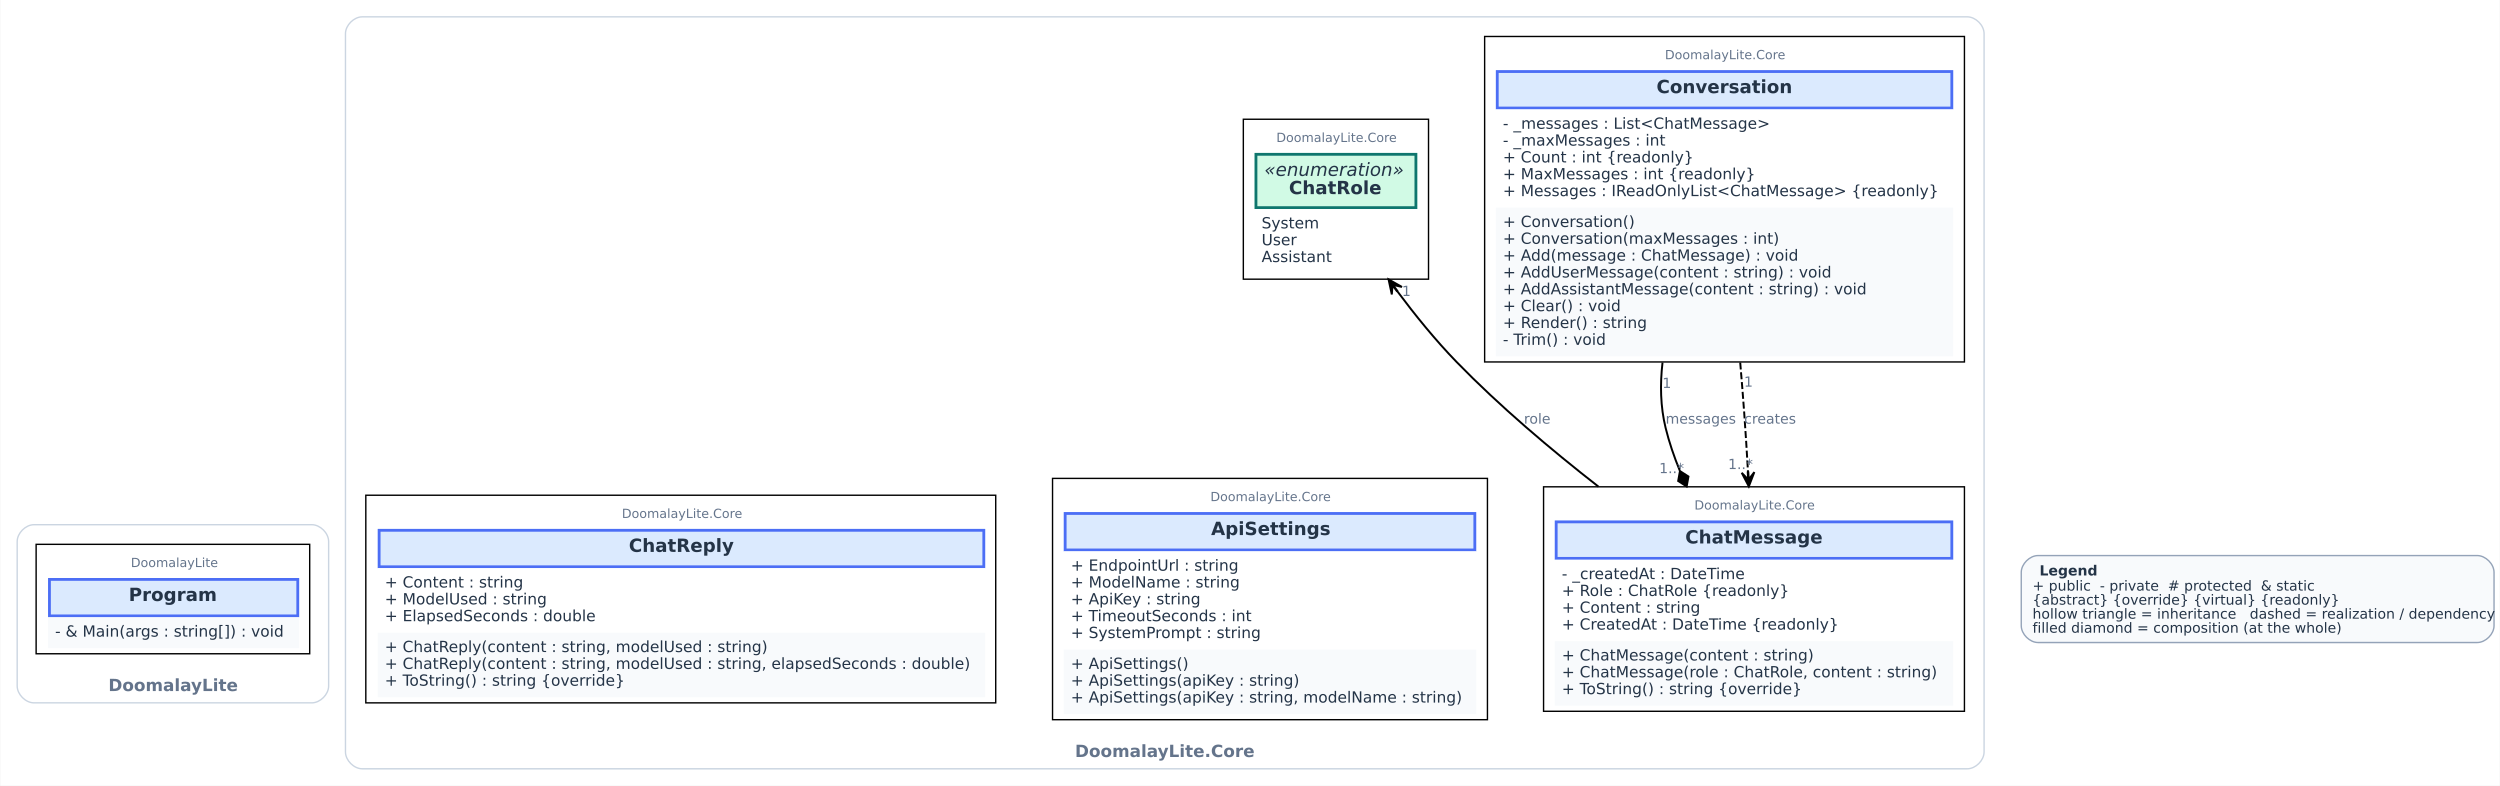
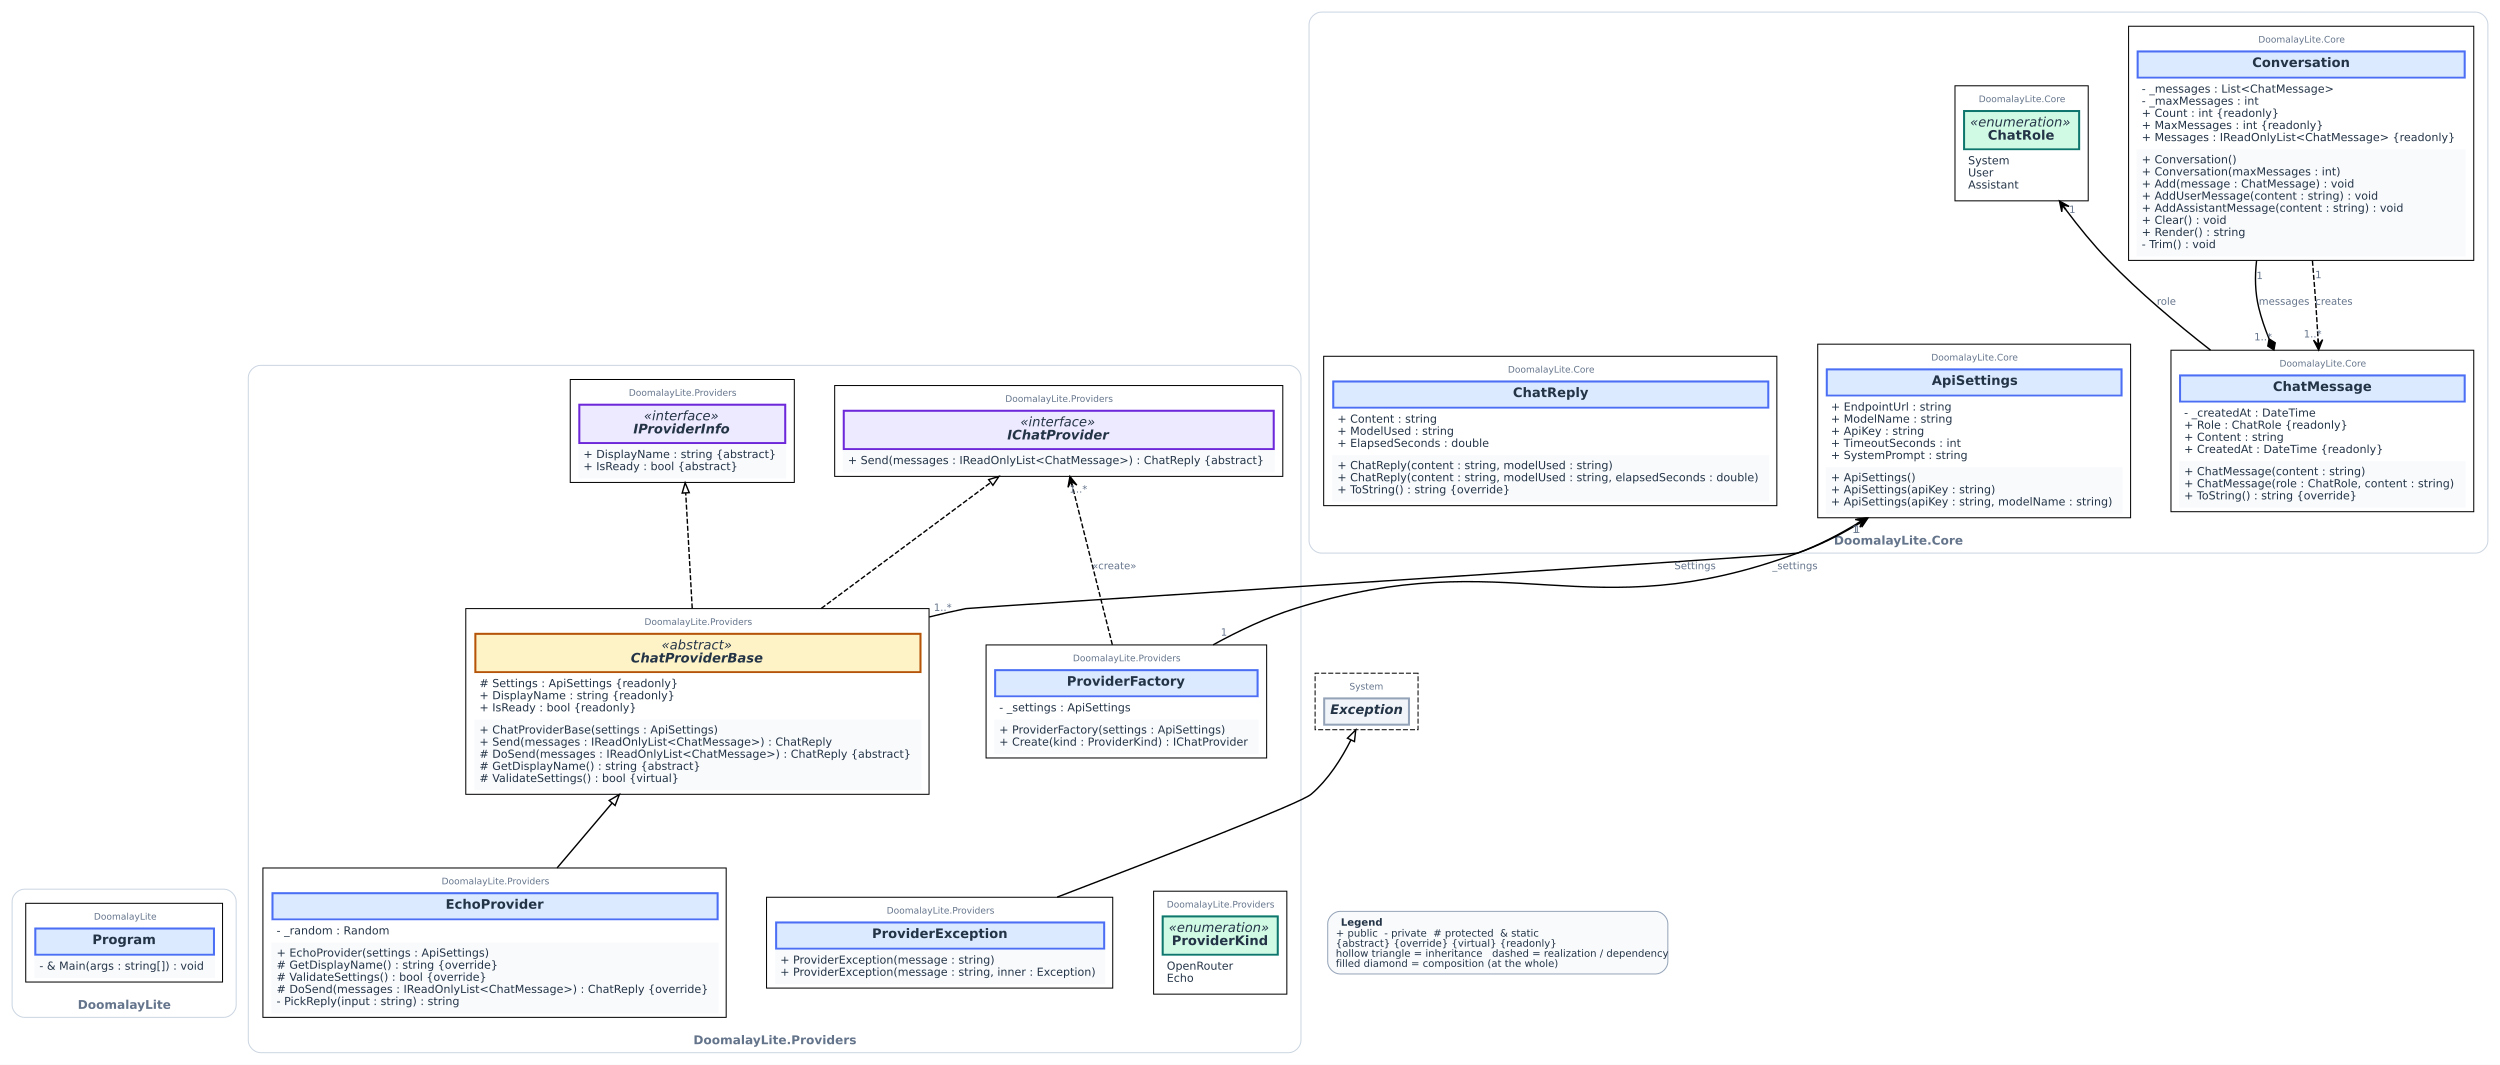
- <svg xmlns="http://www.w3.org/2000/svg" width="1782pt" height="560pt" viewBox="0.00 0.00 1781.50 560.00">
-   <g id="graph0" class="graph" transform="scale(1 1) rotate(0) translate(4 556)">
-     <polygon fill="white" stroke="transparent" points="-4,4 -4,-556 1777.5,-556 1777.5,4 -4,4" />
+ <svg xmlns="http://www.w3.org/2000/svg" width="2477pt" height="1055pt" viewBox="0.00 0.00 2477.00 1055.00">
+   <g id="graph0" class="graph" transform="scale(1 1) rotate(0) translate(4 1051)">
+     <polygon fill="white" stroke="transparent" points="-4,4 -4,-1051 2473,-1051 2473,4 -4,4" />
    <g id="clust1" class="cluster">
-       <path fill="white" stroke="#cbd5e1" d="M20,-55C20,-55 218,-55 218,-55 224,-55 230,-61 230,-67 230,-67 230,-170 230,-170 230,-176 224,-182 218,-182 218,-182 20,-182 20,-182 14,-182 8,-176 8,-170 8,-170 8,-67 8,-67 8,-61 14,-55 20,-55" />
-       <text text-anchor="start" x="73" y="-63.4" font-family="DejaVu Sans" font-weight="bold" font-size="12.00" fill="#64748b">DoomalayLite</text>
+       <path fill="white" stroke="#cbd5e1" d="M20,-43C20,-43 218,-43 218,-43 224,-43 230,-49 230,-55 230,-55 230,-158 230,-158 230,-164 224,-170 218,-170 218,-170 20,-170 20,-170 14,-170 8,-164 8,-158 8,-158 8,-55 8,-55 8,-49 14,-43 20,-43" />
+       <text text-anchor="start" x="73" y="-51.4" font-family="DejaVu Sans" font-weight="bold" font-size="12.00" fill="#64748b">DoomalayLite</text>
    </g>
    <g id="clust2" class="cluster">
-       <path fill="white" stroke="#cbd5e1" d="M254,-8C254,-8 1398,-8 1398,-8 1404,-8 1410,-14 1410,-20 1410,-20 1410,-532 1410,-532 1410,-538 1404,-544 1398,-544 1398,-544 254,-544 254,-544 248,-544 242,-538 242,-532 242,-532 242,-20 242,-20 242,-14 248,-8 254,-8" />
-       <text text-anchor="start" x="762" y="-16.4" font-family="DejaVu Sans" font-weight="bold" font-size="12.00" fill="#64748b">DoomalayLite.Core</text>
+       <path fill="white" stroke="#cbd5e1" d="M1305,-503C1305,-503 2449,-503 2449,-503 2455,-503 2461,-509 2461,-515 2461,-515 2461,-1027 2461,-1027 2461,-1033 2455,-1039 2449,-1039 2449,-1039 1305,-1039 1305,-1039 1299,-1039 1293,-1033 1293,-1027 1293,-1027 1293,-515 1293,-515 1293,-509 1299,-503 1305,-503" />
+       <text text-anchor="start" x="1813" y="-511.4" font-family="DejaVu Sans" font-weight="bold" font-size="12.00" fill="#64748b">DoomalayLite.Core</text>
+     </g>
+     <g id="clust3" class="cluster">
+       <path fill="white" stroke="#cbd5e1" d="M254,-8C254,-8 1273,-8 1273,-8 1279,-8 1285,-14 1285,-20 1285,-20 1285,-677 1285,-677 1285,-683 1279,-689 1273,-689 1273,-689 254,-689 254,-689 248,-689 242,-683 242,-677 242,-677 242,-20 242,-20 242,-14 248,-8 254,-8" />
+       <text text-anchor="start" x="683" y="-16.4" font-family="DejaVu Sans" font-weight="bold" font-size="12.00" fill="#64748b">DoomalayLite.Providers</text>
    </g>
    <g id="node1" class="node">
-       <polygon fill="none" stroke="black" points="216.5,-168 21.5,-168 21.5,-90 216.5,-90 216.5,-168" />
-       <text text-anchor="start" x="89" y="-151.8" font-family="DejaVu Sans" font-size="9.00" fill="#64748b">DoomalayLite</text>
-       <polygon fill="#dbeafe" stroke="transparent" points="30,-116 30,-144 209,-144 209,-116 30,-116" />
-       <polygon fill="none" stroke="#4c6ef5" stroke-width="2" points="31,-117 31,-143 208,-143 208,-117 31,-117" />
-       <text text-anchor="start" x="87.5" y="-127.6" font-family="DejaVu Sans" font-weight="bold" font-size="13.00" fill="#243447">Program</text>
-       <polygon fill="#f8fafc" stroke="transparent" stroke-width="2" points="30,-94 30,-116 209,-116 209,-94 30,-94" />
-       <text text-anchor="start" x="35" y="-102.2" font-family="DejaVu Sans" font-size="11.00" fill="#243447"> - &amp; Main(args : string[]) : void</text>
+       <polygon fill="none" stroke="black" points="216.5,-156 21.5,-156 21.5,-78 216.5,-78 216.5,-156" />
+       <text text-anchor="start" x="89" y="-139.8" font-family="DejaVu Sans" font-size="9.00" fill="#64748b">DoomalayLite</text>
+       <polygon fill="#dbeafe" stroke="transparent" points="30,-104 30,-132 209,-132 209,-104 30,-104" />
+       <polygon fill="none" stroke="#4c6ef5" stroke-width="2" points="31,-105 31,-131 208,-131 208,-105 31,-105" />
+       <text text-anchor="start" x="87.5" y="-115.6" font-family="DejaVu Sans" font-weight="bold" font-size="13.00" fill="#243447">Program</text>
+       <polygon fill="#f8fafc" stroke="transparent" stroke-width="2" points="30,-82 30,-104 209,-104 209,-82 30,-82" />
+       <text text-anchor="start" x="35" y="-90.2" font-family="DejaVu Sans" font-size="11.00" fill="#243447"> - &amp; Main(args : string[]) : void</text>
    </g>
    <g id="node2" class="node">
-       <polygon fill="none" stroke="black" points="1014,-471 882,-471 882,-357 1014,-357 1014,-471" />
-       <text text-anchor="start" x="905.5" y="-454.8" font-family="DejaVu Sans" font-size="9.00" fill="#64748b">DoomalayLite.Core</text>
-       <polygon fill="#d1fae5" stroke="transparent" points="890,-407 890,-447 1006,-447 1006,-407 890,-407" />
-       <polygon fill="none" stroke="#0f766e" stroke-width="2" points="891,-408 891,-446 1005,-446 1005,-408 891,-408" />
-       <text text-anchor="start" x="897" y="-430.6" font-family="DejaVu Sans" font-style="italic" font-size="13.00" fill="#243447">«enumeration»</text>
-       <text text-anchor="start" x="914.5" y="-417.6" font-family="DejaVu Sans" font-weight="bold" font-size="13.00" fill="#243447">ChatRole</text>
-       <polygon fill="#ffffff" stroke="transparent" stroke-width="2" points="890,-361 890,-407 1006,-407 1006,-361 890,-361" />
-       <text text-anchor="start" x="895" y="-393.2" font-family="DejaVu Sans" font-size="11.00" fill="#243447"> System</text>
-       <text text-anchor="start" x="895" y="-381.2" font-family="DejaVu Sans" font-size="11.00" fill="#243447"> User</text>
-       <text text-anchor="start" x="895" y="-369.2" font-family="DejaVu Sans" font-size="11.00" fill="#243447"> Assistant</text>
+       <polygon fill="none" stroke="black" points="2065,-966 1933,-966 1933,-852 2065,-852 2065,-966" />
+       <text text-anchor="start" x="1956.5" y="-949.8" font-family="DejaVu Sans" font-size="9.00" fill="#64748b">DoomalayLite.Core</text>
+       <polygon fill="#d1fae5" stroke="transparent" points="1941,-902 1941,-942 2057,-942 2057,-902 1941,-902" />
+       <polygon fill="none" stroke="#0f766e" stroke-width="2" points="1942,-903 1942,-941 2056,-941 2056,-903 1942,-903" />
+       <text text-anchor="start" x="1948" y="-925.6" font-family="DejaVu Sans" font-style="italic" font-size="13.00" fill="#243447">«enumeration»</text>
+       <text text-anchor="start" x="1965.5" y="-912.6" font-family="DejaVu Sans" font-weight="bold" font-size="13.00" fill="#243447">ChatRole</text>
+       <polygon fill="#ffffff" stroke="transparent" stroke-width="2" points="1941,-856 1941,-902 2057,-902 2057,-856 1941,-856" />
+       <text text-anchor="start" x="1946" y="-888.2" font-family="DejaVu Sans" font-size="11.00" fill="#243447"> System</text>
+       <text text-anchor="start" x="1946" y="-876.2" font-family="DejaVu Sans" font-size="11.00" fill="#243447"> User</text>
+       <text text-anchor="start" x="1946" y="-864.2" font-family="DejaVu Sans" font-size="11.00" fill="#243447"> Assistant</text>
    </g>
    <g id="node3" class="node">
-       <polygon fill="none" stroke="black" points="1396,-209 1096,-209 1096,-49 1396,-49 1396,-209" />
-       <text text-anchor="start" x="1203.5" y="-192.8" font-family="DejaVu Sans" font-size="9.00" fill="#64748b">DoomalayLite.Core</text>
-       <polygon fill="#dbeafe" stroke="transparent" points="1104,-157 1104,-185 1388,-185 1388,-157 1104,-157" />
-       <polygon fill="none" stroke="#4c6ef5" stroke-width="2" points="1105,-158 1105,-184 1387,-184 1387,-158 1105,-158" />
-       <text text-anchor="start" x="1197" y="-168.6" font-family="DejaVu Sans" font-weight="bold" font-size="13.00" fill="#243447">ChatMessage</text>
-       <polygon fill="#ffffff" stroke="transparent" stroke-width="2" points="1104,-99 1104,-157 1388,-157 1388,-99 1104,-99" />
-       <text text-anchor="start" x="1109" y="-143.2" font-family="DejaVu Sans" font-size="11.00" fill="#243447"> - _createdAt : DateTime</text>
-       <text text-anchor="start" x="1109" y="-131.2" font-family="DejaVu Sans" font-size="11.00" fill="#243447"> + Role : ChatRole {readonly}</text>
-       <text text-anchor="start" x="1109" y="-119.2" font-family="DejaVu Sans" font-size="11.00" fill="#243447"> + Content : string</text>
-       <text text-anchor="start" x="1109" y="-107.2" font-family="DejaVu Sans" font-size="11.00" fill="#243447"> + CreatedAt : DateTime {readonly}</text>
-       <polygon fill="#f8fafc" stroke="transparent" stroke-width="2" points="1104,-53 1104,-99 1388,-99 1388,-53 1104,-53" />
-       <text text-anchor="start" x="1109" y="-85.2" font-family="DejaVu Sans" font-size="11.00" fill="#243447"> + ChatMessage(content : string)</text>
-       <text text-anchor="start" x="1109" y="-73.2" font-family="DejaVu Sans" font-size="11.00" fill="#243447"> + ChatMessage(role : ChatRole, content : string)</text>
-       <text text-anchor="start" x="1109" y="-61.2" font-family="DejaVu Sans" font-size="11.00" fill="#243447"> + ToString() : string {override}</text>
+       <polygon fill="none" stroke="black" points="2447,-704 2147,-704 2147,-544 2447,-544 2447,-704" />
+       <text text-anchor="start" x="2254.5" y="-687.8" font-family="DejaVu Sans" font-size="9.00" fill="#64748b">DoomalayLite.Core</text>
+       <polygon fill="#dbeafe" stroke="transparent" points="2155,-652 2155,-680 2439,-680 2439,-652 2155,-652" />
+       <polygon fill="none" stroke="#4c6ef5" stroke-width="2" points="2156,-653 2156,-679 2438,-679 2438,-653 2156,-653" />
+       <text text-anchor="start" x="2248" y="-663.6" font-family="DejaVu Sans" font-weight="bold" font-size="13.00" fill="#243447">ChatMessage</text>
+       <polygon fill="#ffffff" stroke="transparent" stroke-width="2" points="2155,-594 2155,-652 2439,-652 2439,-594 2155,-594" />
+       <text text-anchor="start" x="2160" y="-638.2" font-family="DejaVu Sans" font-size="11.00" fill="#243447"> - _createdAt : DateTime</text>
+       <text text-anchor="start" x="2160" y="-626.2" font-family="DejaVu Sans" font-size="11.00" fill="#243447"> + Role : ChatRole {readonly}</text>
+       <text text-anchor="start" x="2160" y="-614.2" font-family="DejaVu Sans" font-size="11.00" fill="#243447"> + Content : string</text>
+       <text text-anchor="start" x="2160" y="-602.2" font-family="DejaVu Sans" font-size="11.00" fill="#243447"> + CreatedAt : DateTime {readonly}</text>
+       <polygon fill="#f8fafc" stroke="transparent" stroke-width="2" points="2155,-548 2155,-594 2439,-594 2439,-548 2155,-548" />
+       <text text-anchor="start" x="2160" y="-580.2" font-family="DejaVu Sans" font-size="11.00" fill="#243447"> + ChatMessage(content : string)</text>
+       <text text-anchor="start" x="2160" y="-568.2" font-family="DejaVu Sans" font-size="11.00" fill="#243447"> + ChatMessage(role : ChatRole, content : string)</text>
+       <text text-anchor="start" x="2160" y="-556.2" font-family="DejaVu Sans" font-size="11.00" fill="#243447"> + ToString() : string {override}</text>
    </g>
    <g id="edge2" class="edge">
-       <path fill="none" stroke="black" stroke-width="1.4" d="M1135.18,-209.09C1101.14,-235.62 1064.61,-266.52 1034,-298 1019.06,-313.36 1004.46,-331.37 991.66,-348.51" />
-       <polygon fill="black" stroke="black" stroke-width="1.4" points="985.52,-356.85 987.83,-346.12 988.33,-352.7 991.29,-348.67 991.45,-348.79 991.61,-348.91 988.65,-352.94 995.08,-351.46 985.52,-356.85 985.52,-356.85" />
-       <text text-anchor="start" x="1082" y="-254" font-family="DejaVu Sans" font-size="10.00" fill="#64748b">role</text>
-       <text text-anchor="start" x="995.03" y="-345.02" font-family="DejaVu Sans" font-size="10.00" fill="#64748b">1</text>
+       <path fill="none" stroke="black" stroke-width="1.4" d="M2186.18,-704.09C2152.14,-730.62 2115.61,-761.52 2085,-793 2070.06,-808.36 2055.46,-826.37 2042.66,-843.51" />
+       <polygon fill="black" stroke="black" stroke-width="1.4" points="2036.52,-851.85 2038.83,-841.12 2039.33,-847.7 2042.29,-843.67 2042.45,-843.79 2042.61,-843.91 2039.65,-847.94 2046.08,-846.46 2036.52,-851.85 2036.52,-851.85" />
+       <text text-anchor="start" x="2133" y="-749" font-family="DejaVu Sans" font-size="10.00" fill="#64748b">role</text>
+       <text text-anchor="start" x="2046.03" y="-840.02" font-family="DejaVu Sans" font-size="10.00" fill="#64748b">1</text>
    </g>
    <g id="node4" class="node">
-       <polygon fill="none" stroke="black" points="1396,-530 1054,-530 1054,-298 1396,-298 1396,-530" />
-       <text text-anchor="start" x="1182.5" y="-513.8" font-family="DejaVu Sans" font-size="9.00" fill="#64748b">DoomalayLite.Core</text>
-       <polygon fill="#dbeafe" stroke="transparent" points="1062,-478 1062,-506 1388,-506 1388,-478 1062,-478" />
-       <polygon fill="none" stroke="#4c6ef5" stroke-width="2" points="1063,-479 1063,-505 1387,-505 1387,-479 1063,-479" />
-       <text text-anchor="start" x="1176.5" y="-489.6" font-family="DejaVu Sans" font-weight="bold" font-size="13.00" fill="#243447">Conversation</text>
-       <polygon fill="#ffffff" stroke="transparent" stroke-width="2" points="1062,-408 1062,-478 1388,-478 1388,-408 1062,-408" />
-       <text text-anchor="start" x="1067" y="-464.2" font-family="DejaVu Sans" font-size="11.00" fill="#243447"> - _messages : List&lt;ChatMessage&gt;</text>
-       <text text-anchor="start" x="1067" y="-452.2" font-family="DejaVu Sans" font-size="11.00" fill="#243447"> - _maxMessages : int</text>
-       <text text-anchor="start" x="1067" y="-440.2" font-family="DejaVu Sans" font-size="11.00" fill="#243447"> + Count : int {readonly}</text>
-       <text text-anchor="start" x="1067" y="-428.2" font-family="DejaVu Sans" font-size="11.00" fill="#243447"> + MaxMessages : int {readonly}</text>
-       <text text-anchor="start" x="1067" y="-416.2" font-family="DejaVu Sans" font-size="11.00" fill="#243447"> + Messages : IReadOnlyList&lt;ChatMessage&gt; {readonly}</text>
-       <polygon fill="#f8fafc" stroke="transparent" stroke-width="2" points="1062,-302 1062,-408 1388,-408 1388,-302 1062,-302" />
-       <text text-anchor="start" x="1067" y="-394.2" font-family="DejaVu Sans" font-size="11.00" fill="#243447"> + Conversation()</text>
-       <text text-anchor="start" x="1067" y="-382.2" font-family="DejaVu Sans" font-size="11.00" fill="#243447"> + Conversation(maxMessages : int)</text>
-       <text text-anchor="start" x="1067" y="-370.2" font-family="DejaVu Sans" font-size="11.00" fill="#243447"> + Add(message : ChatMessage) : void</text>
-       <text text-anchor="start" x="1067" y="-358.2" font-family="DejaVu Sans" font-size="11.00" fill="#243447"> + AddUserMessage(content : string) : void</text>
-       <text text-anchor="start" x="1067" y="-346.2" font-family="DejaVu Sans" font-size="11.00" fill="#243447"> + AddAssistantMessage(content : string) : void</text>
-       <text text-anchor="start" x="1067" y="-334.2" font-family="DejaVu Sans" font-size="11.00" fill="#243447"> + Clear() : void</text>
-       <text text-anchor="start" x="1067" y="-322.2" font-family="DejaVu Sans" font-size="11.00" fill="#243447"> + Render() : string</text>
-       <text text-anchor="start" x="1067" y="-310.2" font-family="DejaVu Sans" font-size="11.00" fill="#243447"> - Trim() : void</text>
+       <polygon fill="none" stroke="black" points="2447,-1025 2105,-1025 2105,-793 2447,-793 2447,-1025" />
+       <text text-anchor="start" x="2233.5" y="-1008.8" font-family="DejaVu Sans" font-size="9.00" fill="#64748b">DoomalayLite.Core</text>
+       <polygon fill="#dbeafe" stroke="transparent" points="2113,-973 2113,-1001 2439,-1001 2439,-973 2113,-973" />
+       <polygon fill="none" stroke="#4c6ef5" stroke-width="2" points="2114,-974 2114,-1000 2438,-1000 2438,-974 2114,-974" />
+       <text text-anchor="start" x="2227.5" y="-984.6" font-family="DejaVu Sans" font-weight="bold" font-size="13.00" fill="#243447">Conversation</text>
+       <polygon fill="#ffffff" stroke="transparent" stroke-width="2" points="2113,-903 2113,-973 2439,-973 2439,-903 2113,-903" />
+       <text text-anchor="start" x="2118" y="-959.2" font-family="DejaVu Sans" font-size="11.00" fill="#243447"> - _messages : List&lt;ChatMessage&gt;</text>
+       <text text-anchor="start" x="2118" y="-947.2" font-family="DejaVu Sans" font-size="11.00" fill="#243447"> - _maxMessages : int</text>
+       <text text-anchor="start" x="2118" y="-935.2" font-family="DejaVu Sans" font-size="11.00" fill="#243447"> + Count : int {readonly}</text>
+       <text text-anchor="start" x="2118" y="-923.2" font-family="DejaVu Sans" font-size="11.00" fill="#243447"> + MaxMessages : int {readonly}</text>
+       <text text-anchor="start" x="2118" y="-911.2" font-family="DejaVu Sans" font-size="11.00" fill="#243447"> + Messages : IReadOnlyList&lt;ChatMessage&gt; {readonly}</text>
+       <polygon fill="#f8fafc" stroke="transparent" stroke-width="2" points="2113,-797 2113,-903 2439,-903 2439,-797 2113,-797" />
+       <text text-anchor="start" x="2118" y="-889.2" font-family="DejaVu Sans" font-size="11.00" fill="#243447"> + Conversation()</text>
+       <text text-anchor="start" x="2118" y="-877.2" font-family="DejaVu Sans" font-size="11.00" fill="#243447"> + Conversation(maxMessages : int)</text>
+       <text text-anchor="start" x="2118" y="-865.2" font-family="DejaVu Sans" font-size="11.00" fill="#243447"> + Add(message : ChatMessage) : void</text>
+       <text text-anchor="start" x="2118" y="-853.2" font-family="DejaVu Sans" font-size="11.00" fill="#243447"> + AddUserMessage(content : string) : void</text>
+       <text text-anchor="start" x="2118" y="-841.2" font-family="DejaVu Sans" font-size="11.00" fill="#243447"> + AddAssistantMessage(content : string) : void</text>
+       <text text-anchor="start" x="2118" y="-829.2" font-family="DejaVu Sans" font-size="11.00" fill="#243447"> + Clear() : void</text>
+       <text text-anchor="start" x="2118" y="-817.2" font-family="DejaVu Sans" font-size="11.00" fill="#243447"> + Render() : string</text>
+       <text text-anchor="start" x="2118" y="-805.2" font-family="DejaVu Sans" font-size="11.00" fill="#243447"> - Trim() : void</text>
    </g>
    <g id="edge1" class="edge">
-       <path fill="none" stroke="black" stroke-width="1.4" d="M1193.13,-220.46C1189.01,-230.51 1185.5,-240.8 1183,-251 1179.3,-266.1 1178.99,-281.96 1180.8,-297.61" />
-       <polygon fill="black" stroke="black" stroke-width="1.4" points="1193.22,-220.24 1191.95,-213.15 1198,-209.24 1199.28,-216.33 1193.22,-220.24" />
-       <text text-anchor="start" x="1183" y="-254" font-family="DejaVu Sans" font-size="10.00" fill="#64748b">messages</text>
-       <text text-anchor="start" x="1180.68" y="-279.47" font-family="DejaVu Sans" font-size="10.00" fill="#64748b">1</text>
-       <text text-anchor="start" x="1178.41" y="-218.73" font-family="DejaVu Sans" font-size="10.00" fill="#64748b">1..*</text>
+       <path fill="none" stroke="black" stroke-width="1.4" d="M2244.13,-715.46C2240.01,-725.51 2236.5,-735.8 2234,-746 2230.3,-761.1 2229.99,-776.96 2231.8,-792.61" />
+       <polygon fill="black" stroke="black" stroke-width="1.4" points="2244.22,-715.24 2242.95,-708.15 2249,-704.24 2250.28,-711.33 2244.22,-715.24" />
+       <text text-anchor="start" x="2234" y="-749" font-family="DejaVu Sans" font-size="10.00" fill="#64748b">messages</text>
+       <text text-anchor="start" x="2231.68" y="-774.47" font-family="DejaVu Sans" font-size="10.00" fill="#64748b">1</text>
+       <text text-anchor="start" x="2229.41" y="-713.73" font-family="DejaVu Sans" font-size="10.00" fill="#64748b">1..*</text>
    </g>
    <g id="edge3" class="edge">
-       <path fill="none" stroke="black" stroke-width="1.4" stroke-dasharray="5,2" d="M1236.17,-297.62C1237.19,-285.6 1238.16,-273.55 1239,-262 1240,-248.28 1240.91,-233.75 1241.73,-219.53" />
-       <polygon fill="black" stroke="black" stroke-width="1.4" points="1242.31,-209.26 1246.24,-219.49 1242.23,-214.26 1241.95,-219.25 1241.75,-219.24 1241.55,-219.23 1241.83,-214.24 1237.25,-218.99 1242.31,-209.26 1242.31,-209.26" />
-       <text text-anchor="start" x="1239" y="-254" font-family="DejaVu Sans" font-size="10.00" fill="#64748b">creates</text>
-       <text text-anchor="start" x="1227.52" y="-221.67" font-family="DejaVu Sans" font-size="10.00" fill="#64748b">1..*</text>
-       <text text-anchor="start" x="1238.88" y="-280.37" font-family="DejaVu Sans" font-size="10.00" fill="#64748b">1</text>
+       <path fill="none" stroke="black" stroke-width="1.4" stroke-dasharray="5,2" d="M2287.17,-792.62C2288.19,-780.6 2289.16,-768.55 2290,-757 2291,-743.28 2291.91,-728.75 2292.73,-714.53" />
+       <polygon fill="black" stroke="black" stroke-width="1.4" points="2293.31,-704.26 2297.24,-714.49 2293.23,-709.26 2292.95,-714.25 2292.75,-714.24 2292.55,-714.23 2292.83,-709.24 2288.25,-713.99 2293.31,-704.26 2293.31,-704.26" />
+       <text text-anchor="start" x="2290" y="-749" font-family="DejaVu Sans" font-size="10.00" fill="#64748b">creates</text>
+       <text text-anchor="start" x="2278.52" y="-716.67" font-family="DejaVu Sans" font-size="10.00" fill="#64748b">1..*</text>
+       <text text-anchor="start" x="2289.88" y="-775.37" font-family="DejaVu Sans" font-size="10.00" fill="#64748b">1</text>
    </g>
    <g id="node5" class="node">
-       <polygon fill="none" stroke="black" points="1056,-215 746,-215 746,-43 1056,-43 1056,-215" />
-       <text text-anchor="start" x="858.5" y="-198.8" font-family="DejaVu Sans" font-size="9.00" fill="#64748b">DoomalayLite.Core</text>
-       <polygon fill="#dbeafe" stroke="transparent" points="754,-163 754,-191 1048,-191 1048,-163 754,-163" />
-       <polygon fill="none" stroke="#4c6ef5" stroke-width="2" points="755,-164 755,-190 1047,-190 1047,-164 755,-164" />
-       <text text-anchor="start" x="859" y="-174.6" font-family="DejaVu Sans" font-weight="bold" font-size="13.00" fill="#243447">ApiSettings</text>
-       <polygon fill="#ffffff" stroke="transparent" stroke-width="2" points="754,-93 754,-163 1048,-163 1048,-93 754,-93" />
-       <text text-anchor="start" x="759" y="-149.2" font-family="DejaVu Sans" font-size="11.00" fill="#243447"> + EndpointUrl : string</text>
-       <text text-anchor="start" x="759" y="-137.2" font-family="DejaVu Sans" font-size="11.00" fill="#243447"> + ModelName : string</text>
-       <text text-anchor="start" x="759" y="-125.2" font-family="DejaVu Sans" font-size="11.00" fill="#243447"> + ApiKey : string</text>
-       <text text-anchor="start" x="759" y="-113.2" font-family="DejaVu Sans" font-size="11.00" fill="#243447"> + TimeoutSeconds : int</text>
-       <text text-anchor="start" x="759" y="-101.2" font-family="DejaVu Sans" font-size="11.00" fill="#243447"> + SystemPrompt : string</text>
-       <polygon fill="#f8fafc" stroke="transparent" stroke-width="2" points="754,-47 754,-93 1048,-93 1048,-47 754,-47" />
-       <text text-anchor="start" x="759" y="-79.2" font-family="DejaVu Sans" font-size="11.00" fill="#243447"> + ApiSettings()</text>
-       <text text-anchor="start" x="759" y="-67.2" font-family="DejaVu Sans" font-size="11.00" fill="#243447"> + ApiSettings(apiKey : string)</text>
-       <text text-anchor="start" x="759" y="-55.2" font-family="DejaVu Sans" font-size="11.00" fill="#243447"> + ApiSettings(apiKey : string, modelName : string)</text>
+       <polygon fill="none" stroke="black" points="2107,-710 1797,-710 1797,-538 2107,-538 2107,-710" />
+       <text text-anchor="start" x="1909.5" y="-693.8" font-family="DejaVu Sans" font-size="9.00" fill="#64748b">DoomalayLite.Core</text>
+       <polygon fill="#dbeafe" stroke="transparent" points="1805,-658 1805,-686 2099,-686 2099,-658 1805,-658" />
+       <polygon fill="none" stroke="#4c6ef5" stroke-width="2" points="1806,-659 1806,-685 2098,-685 2098,-659 1806,-659" />
+       <text text-anchor="start" x="1910" y="-669.6" font-family="DejaVu Sans" font-weight="bold" font-size="13.00" fill="#243447">ApiSettings</text>
+       <polygon fill="#ffffff" stroke="transparent" stroke-width="2" points="1805,-588 1805,-658 2099,-658 2099,-588 1805,-588" />
+       <text text-anchor="start" x="1810" y="-644.2" font-family="DejaVu Sans" font-size="11.00" fill="#243447"> + EndpointUrl : string</text>
+       <text text-anchor="start" x="1810" y="-632.2" font-family="DejaVu Sans" font-size="11.00" fill="#243447"> + ModelName : string</text>
+       <text text-anchor="start" x="1810" y="-620.2" font-family="DejaVu Sans" font-size="11.00" fill="#243447"> + ApiKey : string</text>
+       <text text-anchor="start" x="1810" y="-608.2" font-family="DejaVu Sans" font-size="11.00" fill="#243447"> + TimeoutSeconds : int</text>
+       <text text-anchor="start" x="1810" y="-596.2" font-family="DejaVu Sans" font-size="11.00" fill="#243447"> + SystemPrompt : string</text>
+       <polygon fill="#f8fafc" stroke="transparent" stroke-width="2" points="1805,-542 1805,-588 2099,-588 2099,-542 1805,-542" />
+       <text text-anchor="start" x="1810" y="-574.2" font-family="DejaVu Sans" font-size="11.00" fill="#243447"> + ApiSettings()</text>
+       <text text-anchor="start" x="1810" y="-562.2" font-family="DejaVu Sans" font-size="11.00" fill="#243447"> + ApiSettings(apiKey : string)</text>
+       <text text-anchor="start" x="1810" y="-550.2" font-family="DejaVu Sans" font-size="11.00" fill="#243447"> + ApiSettings(apiKey : string, modelName : string)</text>
    </g>
    <g id="node6" class="node">
-       <polygon fill="none" stroke="black" points="705.5,-203 256.5,-203 256.5,-55 705.5,-55 705.5,-203" />
-       <text text-anchor="start" x="439" y="-186.8" font-family="DejaVu Sans" font-size="9.00" fill="#64748b">DoomalayLite.Core</text>
-       <polygon fill="#dbeafe" stroke="transparent" points="265,-151 265,-179 698,-179 698,-151 265,-151" />
-       <polygon fill="none" stroke="#4c6ef5" stroke-width="2" points="266,-152 266,-178 697,-178 697,-152 266,-152" />
-       <text text-anchor="start" x="444" y="-162.6" font-family="DejaVu Sans" font-weight="bold" font-size="13.00" fill="#243447">ChatReply</text>
-       <polygon fill="#ffffff" stroke="transparent" stroke-width="2" points="265,-105 265,-151 698,-151 698,-105 265,-105" />
-       <text text-anchor="start" x="270" y="-137.2" font-family="DejaVu Sans" font-size="11.00" fill="#243447"> + Content : string</text>
-       <text text-anchor="start" x="270" y="-125.2" font-family="DejaVu Sans" font-size="11.00" fill="#243447"> + ModelUsed : string</text>
-       <text text-anchor="start" x="270" y="-113.2" font-family="DejaVu Sans" font-size="11.00" fill="#243447"> + ElapsedSeconds : double</text>
-       <polygon fill="#f8fafc" stroke="transparent" stroke-width="2" points="265,-59 265,-105 698,-105 698,-59 265,-59" />
-       <text text-anchor="start" x="270" y="-91.2" font-family="DejaVu Sans" font-size="11.00" fill="#243447"> + ChatReply(content : string, modelUsed : string)</text>
-       <text text-anchor="start" x="270" y="-79.2" font-family="DejaVu Sans" font-size="11.00" fill="#243447"> + ChatReply(content : string, modelUsed : string, elapsedSeconds : double)</text>
-       <text text-anchor="start" x="270" y="-67.2" font-family="DejaVu Sans" font-size="11.00" fill="#243447"> + ToString() : string {override}</text>
+       <polygon fill="none" stroke="black" points="1756.5,-698 1307.5,-698 1307.5,-550 1756.5,-550 1756.5,-698" />
+       <text text-anchor="start" x="1490" y="-681.8" font-family="DejaVu Sans" font-size="9.00" fill="#64748b">DoomalayLite.Core</text>
+       <polygon fill="#dbeafe" stroke="transparent" points="1316,-646 1316,-674 1749,-674 1749,-646 1316,-646" />
+       <polygon fill="none" stroke="#4c6ef5" stroke-width="2" points="1317,-647 1317,-673 1748,-673 1748,-647 1317,-647" />
+       <text text-anchor="start" x="1495" y="-657.6" font-family="DejaVu Sans" font-weight="bold" font-size="13.00" fill="#243447">ChatReply</text>
+       <polygon fill="#ffffff" stroke="transparent" stroke-width="2" points="1316,-600 1316,-646 1749,-646 1749,-600 1316,-600" />
+       <text text-anchor="start" x="1321" y="-632.2" font-family="DejaVu Sans" font-size="11.00" fill="#243447"> + Content : string</text>
+       <text text-anchor="start" x="1321" y="-620.2" font-family="DejaVu Sans" font-size="11.00" fill="#243447"> + ModelUsed : string</text>
+       <text text-anchor="start" x="1321" y="-608.2" font-family="DejaVu Sans" font-size="11.00" fill="#243447"> + ElapsedSeconds : double</text>
+       <polygon fill="#f8fafc" stroke="transparent" stroke-width="2" points="1316,-554 1316,-600 1749,-600 1749,-554 1316,-554" />
+       <text text-anchor="start" x="1321" y="-586.2" font-family="DejaVu Sans" font-size="11.00" fill="#243447"> + ChatReply(content : string, modelUsed : string)</text>
+       <text text-anchor="start" x="1321" y="-574.2" font-family="DejaVu Sans" font-size="11.00" fill="#243447"> + ChatReply(content : string, modelUsed : string, elapsedSeconds : double)</text>
+       <text text-anchor="start" x="1321" y="-562.2" font-family="DejaVu Sans" font-size="11.00" fill="#243447"> + ToString() : string {override}</text>
    </g>
    <g id="node7" class="node">
-       <path fill="#f8fafc" stroke="#94a3b8" d="M1761.5,-160C1761.5,-160 1448.5,-160 1448.5,-160 1442.5,-160 1436.5,-154 1436.5,-148 1436.5,-148 1436.5,-110 1436.5,-110 1436.5,-104 1442.5,-98 1448.5,-98 1448.5,-98 1761.5,-98 1761.5,-98 1767.5,-98 1773.5,-104 1773.5,-110 1773.5,-110 1773.5,-148 1773.5,-148 1773.5,-154 1767.5,-160 1761.5,-160" />
-       <text text-anchor="start" x="1444.5" y="-145.8" font-family="DejaVu Sans" font-size="14.00"> </text>
-       <text text-anchor="start" x="1449.5" y="-145.8" font-family="DejaVu Sans" font-weight="bold" font-size="10.00" fill="#243447">Legend</text>
-       <text text-anchor="start" x="1444.5" y="-135" font-family="DejaVu Sans" font-size="10.00" fill="#243447">+ public  - private  # protected  &amp; static</text>
-       <text text-anchor="start" x="1444.5" y="-125" font-family="DejaVu Sans" font-size="10.00" fill="#243447">{abstract} {override} {virtual} {readonly}</text>
-       <text text-anchor="start" x="1444.5" y="-115" font-family="DejaVu Sans" font-size="10.00" fill="#243447">hollow triangle = inheritance   dashed = realization / dependency</text>
-       <text text-anchor="start" x="1444.5" y="-105" font-family="DejaVu Sans" font-size="10.00" fill="#243447">filled diamond = composition (at the whole)</text>
+       <polygon fill="none" stroke="black" points="1267,-669 823,-669 823,-579 1267,-579 1267,-669" />
+       <text text-anchor="start" x="992" y="-652.8" font-family="DejaVu Sans" font-size="9.00" fill="#64748b">DoomalayLite.Providers</text>
+       <polygon fill="#ede9fe" stroke="transparent" points="831,-605 831,-645 1259,-645 1259,-605 831,-605" />
+       <polygon fill="none" stroke="#6d28d9" stroke-width="2" points="832,-606 832,-644 1258,-644 1258,-606 832,-606" />
+       <text text-anchor="start" x="1007" y="-628.6" font-family="DejaVu Sans" font-style="italic" font-size="13.00" fill="#243447">«interface»</text>
+       <text text-anchor="start" x="994" y="-615.6" font-family="DejaVu Sans" font-weight="bold" font-style="italic" font-size="13.00" fill="#243447">IChatProvider</text>
+       <polygon fill="#f8fafc" stroke="transparent" stroke-width="2" points="831,-583 831,-605 1259,-605 1259,-583 831,-583" />
+       <text text-anchor="start" x="836" y="-591.2" font-family="DejaVu Sans" font-size="11.00" fill="#243447"> + Send(messages : IReadOnlyList&lt;ChatMessage&gt;) : ChatReply {abstract}</text>
+     </g>
+     <g id="node8" class="node">
+       <polygon fill="none" stroke="black" points="783,-675 561,-675 561,-573 783,-573 783,-675" />
+       <text text-anchor="start" x="619" y="-658.8" font-family="DejaVu Sans" font-size="9.00" fill="#64748b">DoomalayLite.Providers</text>
+       <polygon fill="#ede9fe" stroke="transparent" points="569,-611 569,-651 775,-651 775,-611 569,-611" />
+       <polygon fill="none" stroke="#6d28d9" stroke-width="2" points="570,-612 570,-650 774,-650 774,-612 570,-612" />
+       <text text-anchor="start" x="634" y="-634.6" font-family="DejaVu Sans" font-style="italic" font-size="13.00" fill="#243447">«interface»</text>
+       <text text-anchor="start" x="623.5" y="-621.6" font-family="DejaVu Sans" font-weight="bold" font-style="italic" font-size="13.00" fill="#243447">IProviderInfo</text>
+       <polygon fill="#f8fafc" stroke="transparent" stroke-width="2" points="569,-577 569,-611 775,-611 775,-577 569,-577" />
+       <text text-anchor="start" x="574" y="-597.2" font-family="DejaVu Sans" font-size="11.00" fill="#243447"> + DisplayName : string {abstract}</text>
+       <text text-anchor="start" x="574" y="-585.2" font-family="DejaVu Sans" font-size="11.00" fill="#243447"> + IsReady : bool {abstract}</text>
+     </g>
+     <g id="node9" class="node">
+       <polygon fill="none" stroke="black" points="916.5,-448 457.5,-448 457.5,-264 916.5,-264 916.5,-448" />
+       <text text-anchor="start" x="634.5" y="-431.8" font-family="DejaVu Sans" font-size="9.00" fill="#64748b">DoomalayLite.Providers</text>
+       <polygon fill="#fef3c7" stroke="transparent" points="466,-384 466,-424 909,-424 909,-384 466,-384" />
+       <polygon fill="none" stroke="#b45309" stroke-width="2" points="467,-385 467,-423 908,-423 908,-385 467,-385" />
+       <text text-anchor="start" x="651.5" y="-407.6" font-family="DejaVu Sans" font-style="italic" font-size="13.00" fill="#243447">«abstract»</text>
+       <text text-anchor="start" x="621" y="-394.6" font-family="DejaVu Sans" font-weight="bold" font-style="italic" font-size="13.00" fill="#243447">ChatProviderBase</text>
+       <polygon fill="#ffffff" stroke="transparent" stroke-width="2" points="466,-338 466,-384 909,-384 909,-338 466,-338" />
+       <text text-anchor="start" x="471" y="-370.2" font-family="DejaVu Sans" font-size="11.00" fill="#243447"> # Settings : ApiSettings {readonly}</text>
+       <text text-anchor="start" x="471" y="-358.2" font-family="DejaVu Sans" font-size="11.00" fill="#243447"> + DisplayName : string {readonly}</text>
+       <text text-anchor="start" x="471" y="-346.2" font-family="DejaVu Sans" font-size="11.00" fill="#243447"> + IsReady : bool {readonly}</text>
+       <polygon fill="#f8fafc" stroke="transparent" stroke-width="2" points="466,-268 466,-338 909,-338 909,-268 466,-268" />
+       <text text-anchor="start" x="471" y="-324.2" font-family="DejaVu Sans" font-size="11.00" fill="#243447"> + ChatProviderBase(settings : ApiSettings)</text>
+       <text text-anchor="start" x="471" y="-312.2" font-family="DejaVu Sans" font-size="11.00" fill="#243447"> + Send(messages : IReadOnlyList&lt;ChatMessage&gt;) : ChatReply</text>
+       <text text-anchor="start" x="471" y="-300.2" font-family="DejaVu Sans" font-size="11.00" fill="#243447"> # DoSend(messages : IReadOnlyList&lt;ChatMessage&gt;) : ChatReply {abstract}</text>
+       <text text-anchor="start" x="471" y="-288.2" font-family="DejaVu Sans" font-size="11.00" fill="#243447"> # GetDisplayName() : string {abstract}</text>
+       <text text-anchor="start" x="471" y="-276.2" font-family="DejaVu Sans" font-size="11.00" fill="#243447"> # ValidateSettings() : bool {virtual}</text>
+     </g>
+     <g id="edge10" class="edge">
+       <path fill="none" stroke="black" stroke-width="1.4" d="M916.66,-439.7C928.87,-442.8 941.04,-445.6 953,-448 958.62,-449.13 1771.58,-501.12 1777,-503 1797.92,-510.26 1818.66,-520.72 1838.16,-532.48" />
+       <polygon fill="black" stroke="black" stroke-width="1.4" points="1846.73,-537.79 1835.86,-536.35 1842.37,-535.33 1838.12,-532.7 1838.23,-532.53 1838.33,-532.36 1842.58,-534.99 1840.59,-528.7 1846.73,-537.79 1846.73,-537.79" />
+       <text text-anchor="start" x="1655" y="-487" font-family="DejaVu Sans" font-size="10.00" fill="#64748b">Settings</text>
+       <text text-anchor="start" x="1832.89" y="-523.08" font-family="DejaVu Sans" font-size="10.00" fill="#64748b">1</text>
+       <text text-anchor="start" x="921.21" y="-445.7" font-family="DejaVu Sans" font-size="10.00" fill="#64748b">1..*</text>
+     </g>
+     <g id="edge4" class="edge">
+       <path fill="none" stroke="black" stroke-width="1.4" stroke-dasharray="5,2" d="M809.7,-448.17C865.84,-489.88 930.2,-537.7 977.41,-572.78" />
+       <polygon fill="none" stroke="black" stroke-width="1.4" points="975.6,-575.8 985.72,-578.95 979.78,-570.18 975.6,-575.8" />
+     </g>
+     <g id="edge5" class="edge">
+       <path fill="none" stroke="black" stroke-width="1.4" stroke-dasharray="5,2" d="M681.86,-448.17C679.73,-485.92 677.32,-528.68 675.41,-562.47" />
+       <polygon fill="none" stroke="black" stroke-width="1.4" points="671.91,-562.46 674.84,-572.65 678.9,-562.86 671.91,-562.46" />
+     </g>
+     <g id="node10" class="node">
+       <polygon fill="none" stroke="black" points="1271,-168 1139,-168 1139,-66 1271,-66 1271,-168" />
+       <text text-anchor="start" x="1152" y="-151.8" font-family="DejaVu Sans" font-size="9.00" fill="#64748b">DoomalayLite.Providers</text>
+       <polygon fill="#d1fae5" stroke="transparent" points="1147,-104 1147,-144 1263,-144 1263,-104 1147,-104" />
+       <polygon fill="none" stroke="#0f766e" stroke-width="2" points="1148,-105 1148,-143 1262,-143 1262,-105 1148,-105" />
+       <text text-anchor="start" x="1154" y="-127.6" font-family="DejaVu Sans" font-style="italic" font-size="13.00" fill="#243447">«enumeration»</text>
+       <text text-anchor="start" x="1157" y="-114.6" font-family="DejaVu Sans" font-weight="bold" font-size="13.00" fill="#243447">ProviderKind</text>
+       <polygon fill="#ffffff" stroke="transparent" stroke-width="2" points="1147,-70 1147,-104 1263,-104 1263,-70 1147,-70" />
+       <text text-anchor="start" x="1152" y="-90.2" font-family="DejaVu Sans" font-size="11.00" fill="#243447"> OpenRouter</text>
+       <text text-anchor="start" x="1152" y="-78.2" font-family="DejaVu Sans" font-size="11.00" fill="#243447"> Echo</text>
+     </g>
+     <g id="node11" class="node">
+       <polygon fill="none" stroke="black" points="1251,-412 973,-412 973,-300 1251,-300 1251,-412" />
+       <text text-anchor="start" x="1059" y="-395.8" font-family="DejaVu Sans" font-size="9.00" fill="#64748b">DoomalayLite.Providers</text>
+       <polygon fill="#dbeafe" stroke="transparent" points="981,-360 981,-388 1243,-388 1243,-360 981,-360" />
+       <polygon fill="none" stroke="#4c6ef5" stroke-width="2" points="982,-361 982,-387 1242,-387 1242,-361 982,-361" />
+       <text text-anchor="start" x="1053" y="-371.6" font-family="DejaVu Sans" font-weight="bold" font-size="13.00" fill="#243447">ProviderFactory</text>
+       <polygon fill="#ffffff" stroke="transparent" stroke-width="2" points="981,-338 981,-360 1243,-360 1243,-338 981,-338" />
+       <text text-anchor="start" x="986" y="-346.2" font-family="DejaVu Sans" font-size="11.00" fill="#243447"> - _settings : ApiSettings</text>
+       <polygon fill="#f8fafc" stroke="transparent" stroke-width="2" points="981,-304 981,-338 1243,-338 1243,-304 981,-304" />
+       <text text-anchor="start" x="986" y="-324.2" font-family="DejaVu Sans" font-size="11.00" fill="#243447"> + ProviderFactory(settings : ApiSettings)</text>
+       <text text-anchor="start" x="986" y="-312.2" font-family="DejaVu Sans" font-size="11.00" fill="#243447"> + Create(kind : ProviderKind) : IChatProvider</text>
+     </g>
+     <g id="edge9" class="edge">
+       <path fill="none" stroke="black" stroke-width="1.4" d="M1197.99,-412.12C1223.21,-425.97 1251.44,-439.34 1279,-448 1491.44,-514.75 1568.25,-425.49 1777,-503 1797.22,-510.51 1817.33,-520.85 1836.35,-532.35" />
+       <polygon fill="black" stroke="black" stroke-width="1.4" points="1845,-537.71 1834.13,-536.27 1840.64,-535.25 1836.39,-532.61 1836.5,-532.44 1836.6,-532.27 1840.85,-534.91 1838.87,-528.62 1845,-537.71 1845,-537.71" />
+       <text text-anchor="start" x="1752" y="-487" font-family="DejaVu Sans" font-size="10.00" fill="#64748b">_settings</text>
+       <text text-anchor="start" x="1831.16" y="-522.99" font-family="DejaVu Sans" font-size="10.00" fill="#64748b">1</text>
+       <text text-anchor="start" x="1205.52" y="-421.2" font-family="DejaVu Sans" font-size="10.00" fill="#64748b">1</text>
+     </g>
+     <g id="edge8" class="edge">
+       <path fill="none" stroke="black" stroke-width="1.4" stroke-dasharray="5,2" d="M1098.12,-412.12C1086.51,-458.19 1070.06,-523.52 1058.55,-569.22" />
+       <polygon fill="black" stroke="black" stroke-width="1.4" points="1056.1,-578.95 1054.17,-568.15 1057.12,-574.05 1058.34,-569.2 1058.54,-569.25 1058.73,-569.3 1057.51,-574.15 1062.9,-570.35 1056.1,-578.95 1056.1,-578.95" />
+       <text text-anchor="start" x="1078" y="-487" font-family="DejaVu Sans" font-size="10.00" fill="#64748b">«create»</text>
+       <text text-anchor="start" x="1055.61" y="-562.9" font-family="DejaVu Sans" font-size="10.00" fill="#64748b">1..*</text>
+     </g>
+     <g id="node12" class="node">
+       <polygon fill="none" stroke="black" points="1098.5,-162 755.5,-162 755.5,-72 1098.5,-72 1098.5,-162" />
+       <text text-anchor="start" x="874.5" y="-145.8" font-family="DejaVu Sans" font-size="9.00" fill="#64748b">DoomalayLite.Providers</text>
+       <polygon fill="#dbeafe" stroke="transparent" points="764,-110 764,-138 1091,-138 1091,-110 764,-110" />
+       <polygon fill="none" stroke="#4c6ef5" stroke-width="2" points="765,-111 765,-137 1090,-137 1090,-111 765,-111" />
+       <text text-anchor="start" x="860" y="-121.6" font-family="DejaVu Sans" font-weight="bold" font-size="13.00" fill="#243447">ProviderException</text>
+       <polygon fill="#f8fafc" stroke="transparent" stroke-width="2" points="764,-76 764,-110 1091,-110 1091,-76 764,-76" />
+       <text text-anchor="start" x="769" y="-96.2" font-family="DejaVu Sans" font-size="11.00" fill="#243447"> + ProviderException(message : string)</text>
+       <text text-anchor="start" x="769" y="-84.2" font-family="DejaVu Sans" font-size="11.00" fill="#243447"> + ProviderException(message : string, inner : Exception)</text>
+     </g>
+     <g id="node14" class="node">
+       <polygon fill="none" stroke="black" stroke-dasharray="5,2" points="1401,-384 1299,-384 1299,-328 1401,-328 1401,-384" />
+       <text text-anchor="start" x="1333" y="-367.8" font-family="DejaVu Sans" font-size="9.00" fill="#64748b">System</text>
+       <polygon fill="#f1f5f9" stroke="transparent" points="1307,-332 1307,-360 1393,-360 1393,-332 1307,-332" />
+       <polygon fill="none" stroke="#94a3b8" stroke-width="2" points="1308,-333 1308,-359 1392,-359 1392,-333 1308,-333" />
+       <text text-anchor="start" x="1314" y="-343.6" font-family="DejaVu Sans" font-weight="bold" font-style="italic" font-size="13.00" fill="#243447">Exception</text>
+     </g>
+     <g id="edge7" class="edge">
+       <path fill="none" stroke="black" stroke-width="1.4" d="M1043.44,-162.14C1147.32,-201.84 1284.65,-255.24 1295,-264 1312.04,-278.42 1325.26,-299.53 1334.46,-317.78" />
+       <polygon fill="none" stroke="black" stroke-width="1.4" points="1331.05,-319.59 1339.28,-327.85 1338,-316.26 1331.05,-319.59" />
+     </g>
+     <g id="node13" class="node">
+       <polygon fill="none" stroke="black" points="715.5,-191 256.5,-191 256.5,-43 715.5,-43 715.5,-191" />
+       <text text-anchor="start" x="433.5" y="-174.8" font-family="DejaVu Sans" font-size="9.00" fill="#64748b">DoomalayLite.Providers</text>
+       <polygon fill="#dbeafe" stroke="transparent" points="265,-139 265,-167 708,-167 708,-139 265,-139" />
+       <polygon fill="none" stroke="#4c6ef5" stroke-width="2" points="266,-140 266,-166 707,-166 707,-140 266,-140" />
+       <text text-anchor="start" x="437.5" y="-150.6" font-family="DejaVu Sans" font-weight="bold" font-size="13.00" fill="#243447">EchoProvider</text>
+       <polygon fill="#ffffff" stroke="transparent" stroke-width="2" points="265,-117 265,-139 708,-139 708,-117 265,-117" />
+       <text text-anchor="start" x="270" y="-125.2" font-family="DejaVu Sans" font-size="11.00" fill="#243447"> - _random : Random</text>
+       <polygon fill="#f8fafc" stroke="transparent" stroke-width="2" points="265,-47 265,-117 708,-117 708,-47 265,-47" />
+       <text text-anchor="start" x="270" y="-103.2" font-family="DejaVu Sans" font-size="11.00" fill="#243447"> + EchoProvider(settings : ApiSettings)</text>
+       <text text-anchor="start" x="270" y="-91.2" font-family="DejaVu Sans" font-size="11.00" fill="#243447"> # GetDisplayName() : string {override}</text>
+       <text text-anchor="start" x="270" y="-79.2" font-family="DejaVu Sans" font-size="11.00" fill="#243447"> # ValidateSettings() : bool {override}</text>
+       <text text-anchor="start" x="270" y="-67.2" font-family="DejaVu Sans" font-size="11.00" fill="#243447"> # DoSend(messages : IReadOnlyList&lt;ChatMessage&gt;) : ChatReply {override}</text>
+       <text text-anchor="start" x="270" y="-55.2" font-family="DejaVu Sans" font-size="11.00" fill="#243447"> - PickReply(input : string) : string</text>
+     </g>
+     <g id="edge6" class="edge">
+       <path fill="none" stroke="black" stroke-width="1.4" d="M547.95,-191.04C565.16,-211.33 584.14,-233.72 602.41,-255.26" />
+       <polygon fill="none" stroke="black" stroke-width="1.4" points="599.59,-257.89 609.64,-263.79 605.46,-252.91 599.59,-257.89" />
+     </g>
+     <g id="node15" class="node">
+       <path fill="#f8fafc" stroke="#94a3b8" d="M1636.5,-148C1636.5,-148 1323.5,-148 1323.5,-148 1317.5,-148 1311.5,-142 1311.5,-136 1311.5,-136 1311.5,-98 1311.5,-98 1311.5,-92 1317.5,-86 1323.5,-86 1323.5,-86 1636.5,-86 1636.5,-86 1642.5,-86 1648.5,-92 1648.5,-98 1648.5,-98 1648.5,-136 1648.5,-136 1648.5,-142 1642.5,-148 1636.5,-148" />
+       <text text-anchor="start" x="1319.5" y="-133.8" font-family="DejaVu Sans" font-size="14.00"> </text>
+       <text text-anchor="start" x="1324.5" y="-133.8" font-family="DejaVu Sans" font-weight="bold" font-size="10.00" fill="#243447">Legend</text>
+       <text text-anchor="start" x="1319.5" y="-123" font-family="DejaVu Sans" font-size="10.00" fill="#243447">+ public  - private  # protected  &amp; static</text>
+       <text text-anchor="start" x="1319.5" y="-113" font-family="DejaVu Sans" font-size="10.00" fill="#243447">{abstract} {override} {virtual} {readonly}</text>
+       <text text-anchor="start" x="1319.5" y="-103" font-family="DejaVu Sans" font-size="10.00" fill="#243447">hollow triangle = inheritance   dashed = realization / dependency</text>
+       <text text-anchor="start" x="1319.5" y="-93" font-family="DejaVu Sans" font-size="10.00" fill="#243447">filled diamond = composition (at the whole)</text>
    </g>
  </g>
</svg>
